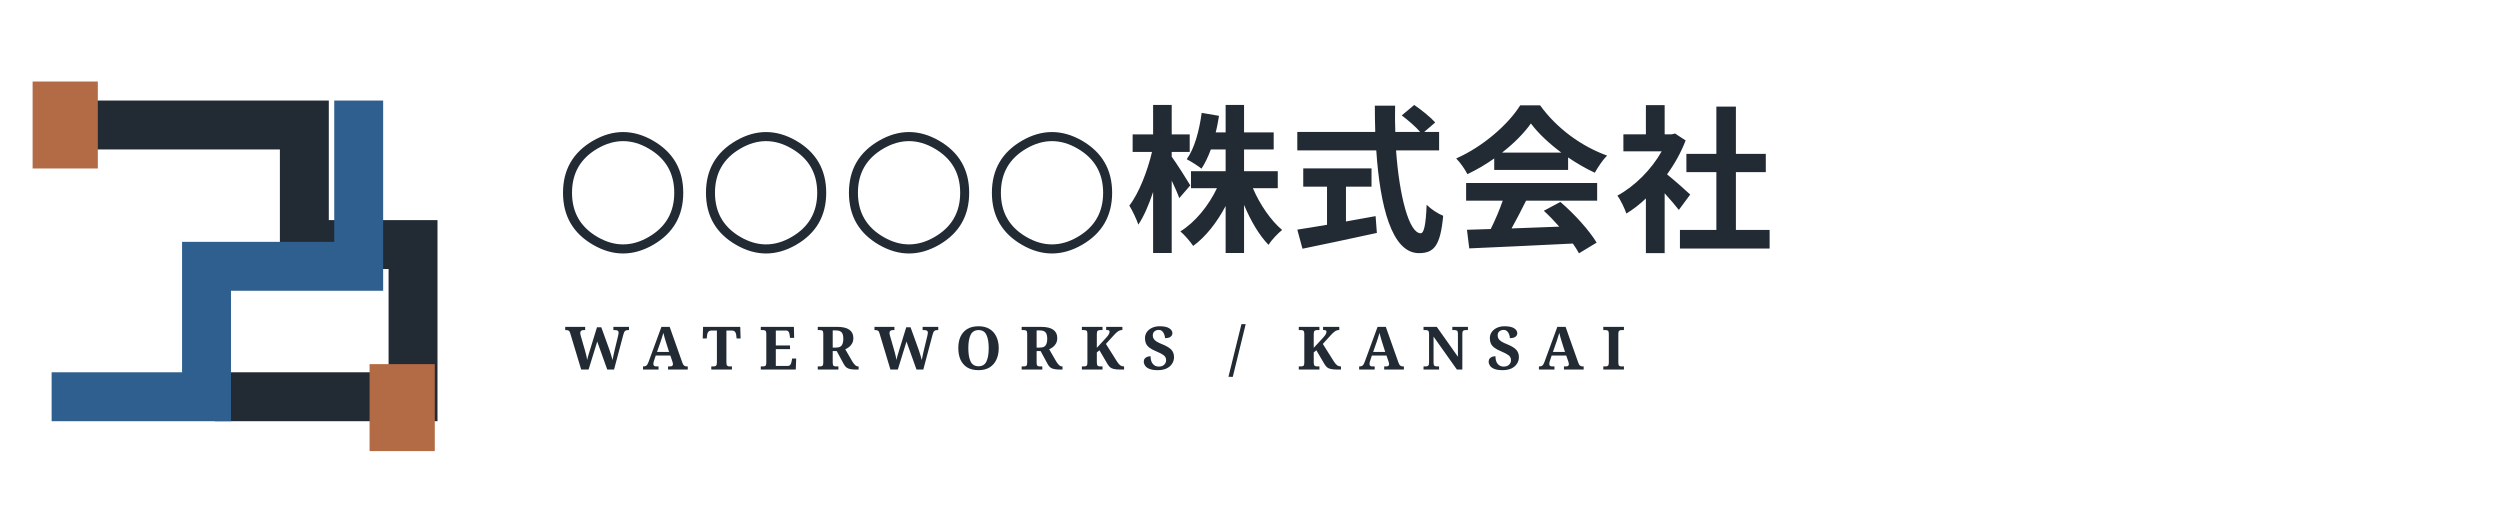
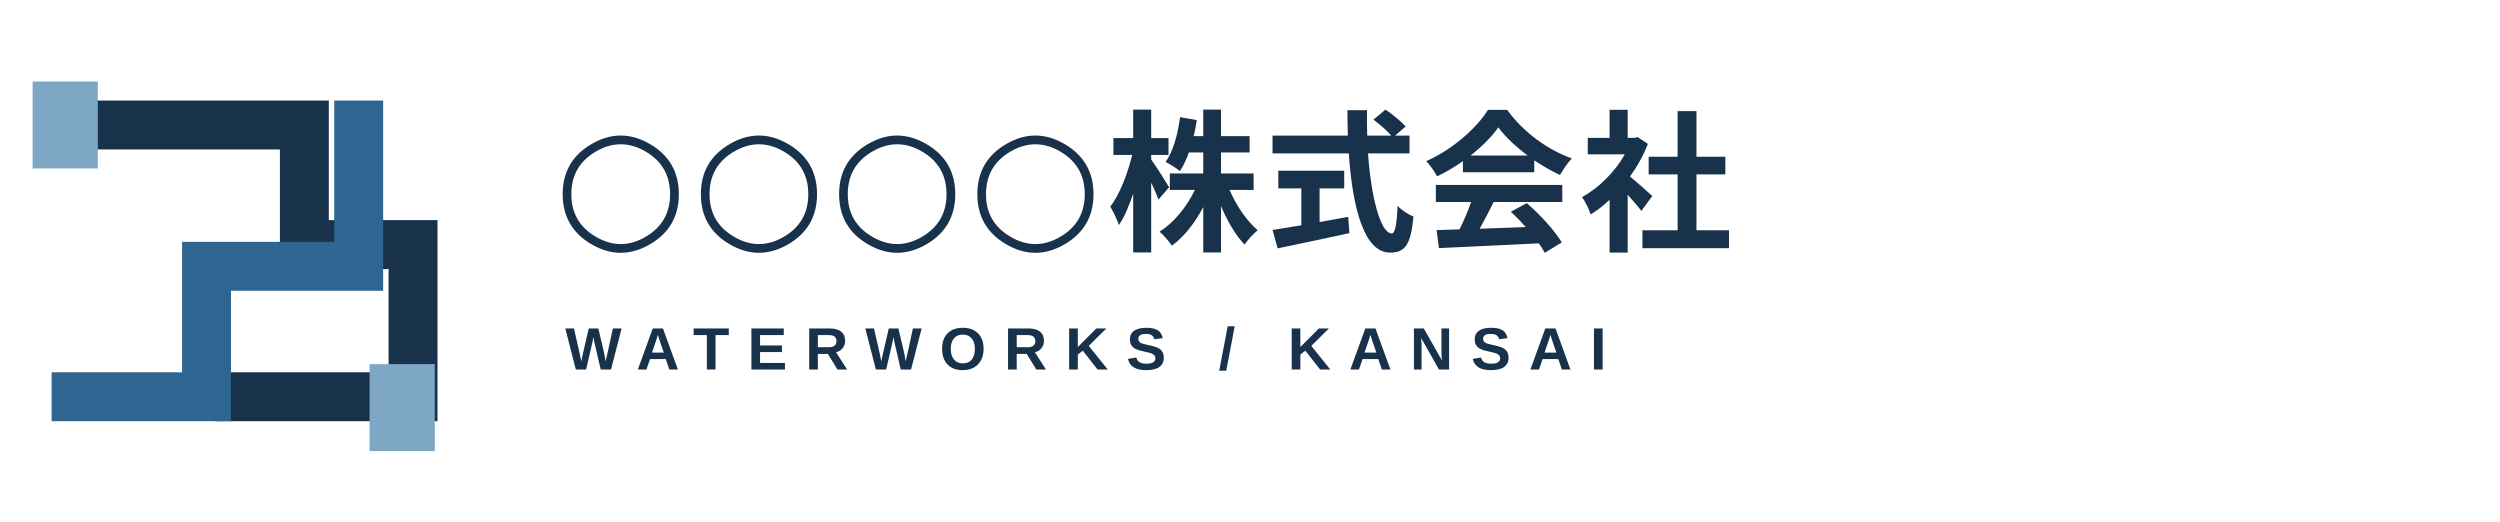
<svg xmlns="http://www.w3.org/2000/svg" viewBox="0 0 460 96" role="img" aria-labelledby="title desc">
  <rect width="460" height="96" fill="none" />
  <g transform="translate(6 11)" fill="none" stroke-linecap="square" stroke-linejoin="miter">
-     <path d="M8 12h42v22h20v28H38" stroke="#222a34" stroke-width="9" />
-     <path d="M8 62h24V38h28V12" stroke="#2f5f8e" stroke-width="9" />
-     <rect x="0" y="4" width="12" height="16" fill="#b36b45" stroke="none" />
-     <rect x="62" y="56" width="12" height="16" fill="#b36b45" stroke="none" />
+     <path d="M8 12h42v22h20v28H38" stroke="#17324a" stroke-width="9" />
+     <path d="M8 62h24V38h28V12" stroke="#2e6691" stroke-width="9" />
+     <rect x="0" y="4" width="12" height="16" fill="#7ea7c5" stroke="none" />
+     <rect x="62" y="56" width="12" height="16" fill="#7ea7c5" stroke="none" />
  </g>
-   <g fill="#222a34">
-     <text x="102" y="43" font-family="'Yu Mincho','Hiragino Mincho ProN',serif" font-size="29" font-weight="600" letter-spacing="1">○○○○株式会社</text>
-     <text x="104" y="68" font-family="Georgia,serif" font-size="11" font-weight="700" letter-spacing="3.3">WATERWORKS / KANSAI</text>
+   <g fill="#17324a">
+     <text x="102" y="43" font-family="'Yu Gothic','Hiragino Kaku Gothic ProN','Noto Sans JP',sans-serif" font-size="28" font-weight="700" letter-spacing="1">○○○○株式会社</text>
+     <text x="104" y="68" font-family="Arial,sans-serif" font-size="11" font-weight="700" letter-spacing="3.3">WATERWORKS / KANSAI</text>
  </g>
</svg>
